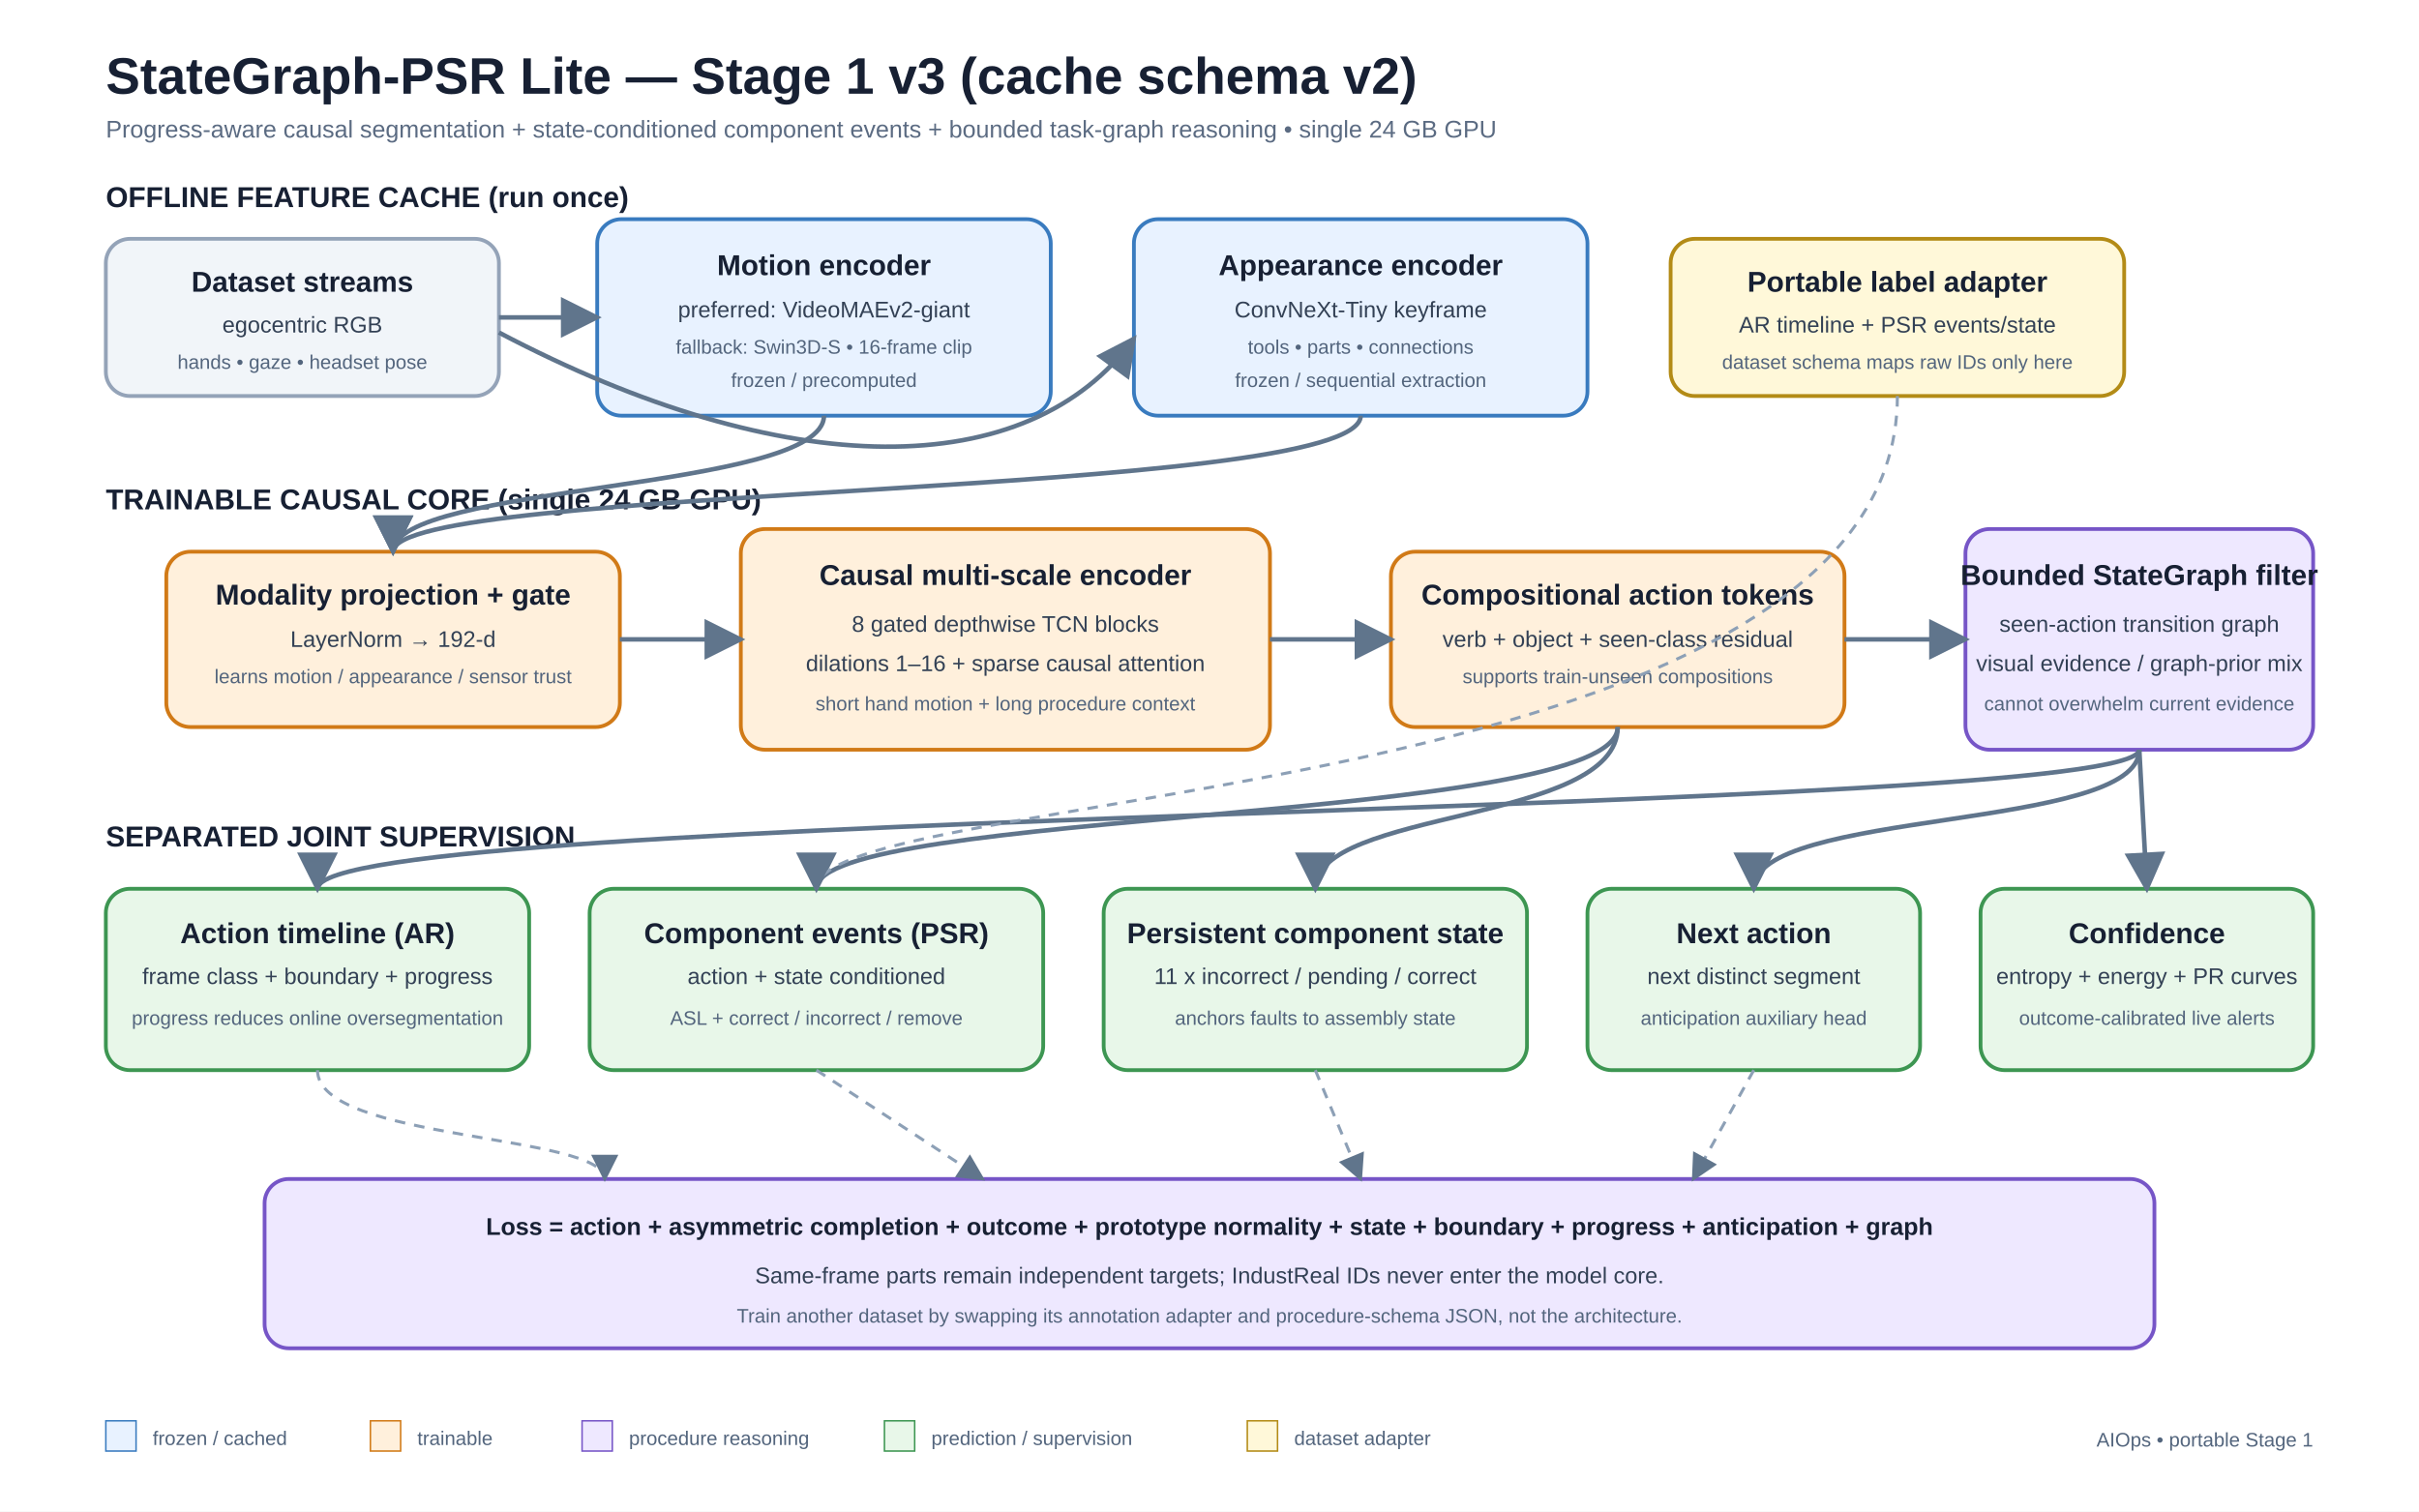
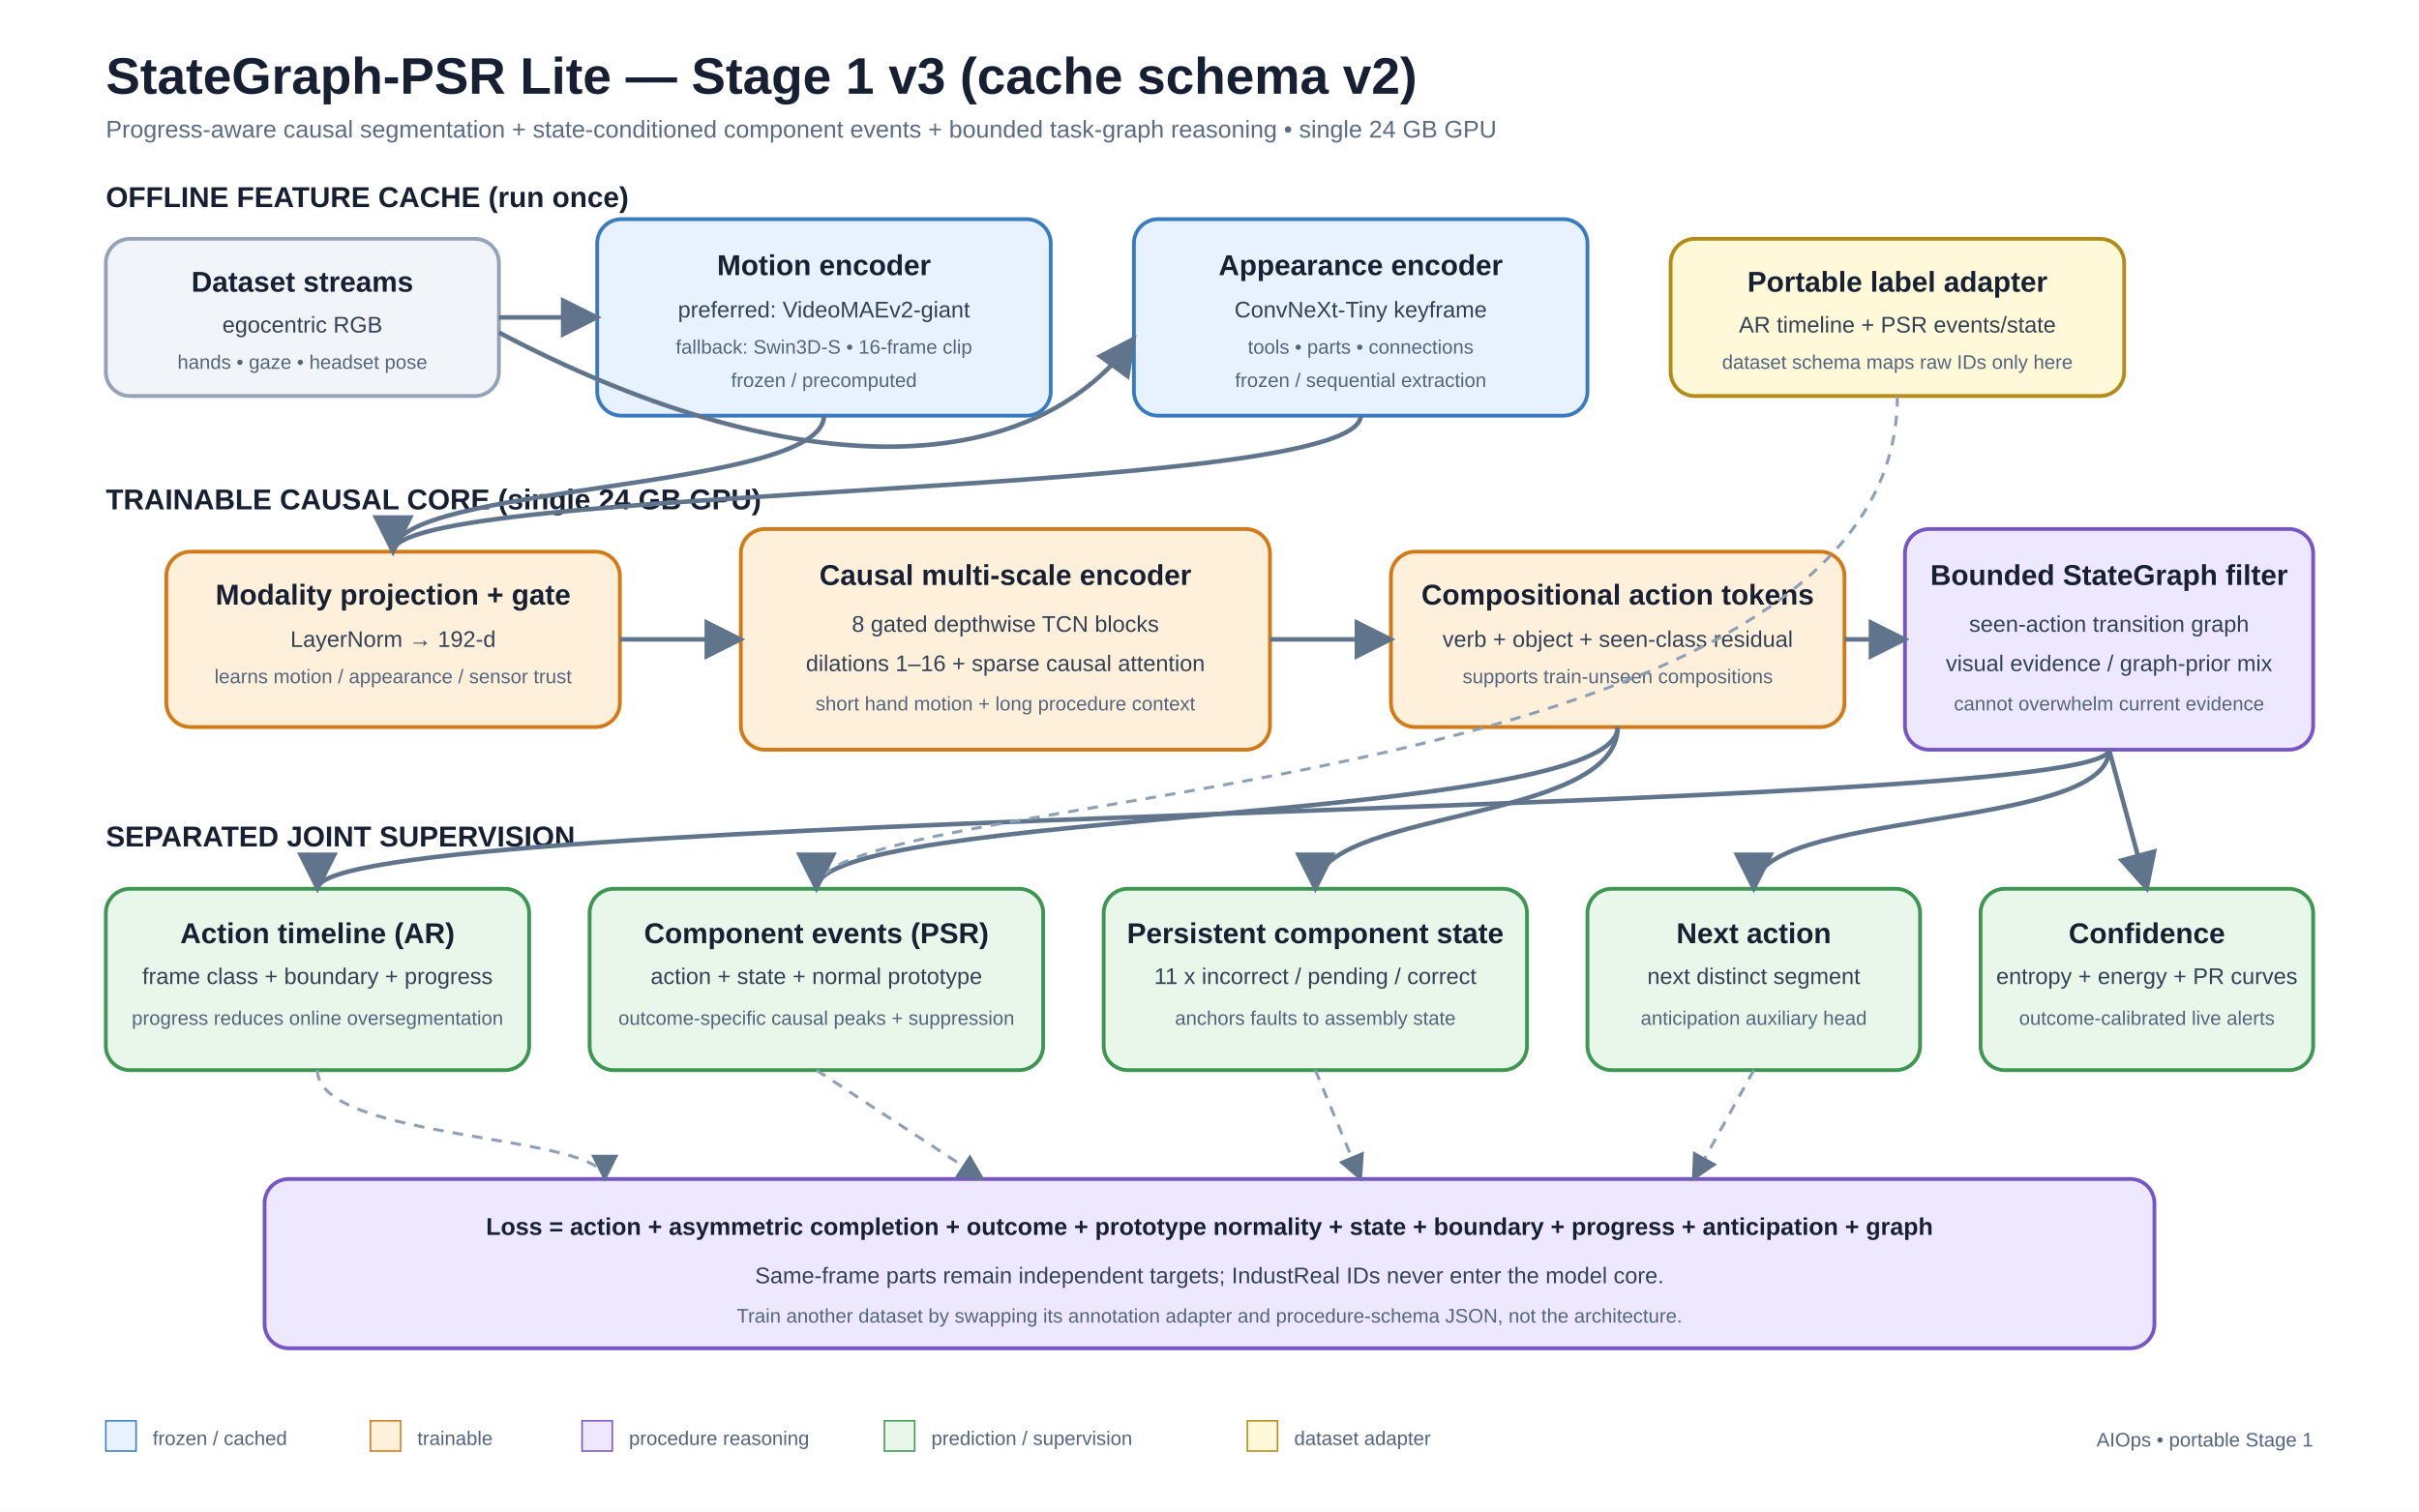
<svg xmlns="http://www.w3.org/2000/svg" width="1600" height="1000" viewBox="0 0 1600 1000">
  <defs>
    <style>
      .title{font:700 34px Arial,sans-serif;fill:#172033}.sub{font:16px Arial,sans-serif;fill:#5b6b82}
      .h{font:700 19px Arial,sans-serif;fill:#172033}.t{font:15px Arial,sans-serif;fill:#334155}
      .loss{font:700 16px Arial,sans-serif;fill:#172033}.tiny{font:13px Arial,sans-serif;fill:#53657d}
      .box{stroke-width:2.5;rx:16;ry:16}.frozen{fill:#e8f2ff;stroke:#397bbf}
      .train{fill:#fff0dc;stroke:#d17a17}.graph{fill:#eee8ff;stroke:#7655c7}
      .output{fill:#e8f7e9;stroke:#3d9652}.data{fill:#f1f5f9;stroke:#94a3b8}
      .schema{fill:#fff8d9;stroke:#b38b16}.arrow{stroke:#60758c;stroke-width:3;fill:none;marker-end:url(#a)}
      .dash{stroke:#8da0b6;stroke-width:2;stroke-dasharray:7 6;fill:none;marker-end:url(#a)}
    </style>
    <marker id="a" markerWidth="9" markerHeight="9" refX="8" refY="4.5" orient="auto">
      <path d="M0,0 L9,4.5 L0,9 z" fill="#60758c" />
    </marker>
  </defs>
  <rect width="1600" height="1000" fill="#fff" />
  <text x="70" y="62" class="title">StateGraph-PSR Lite — Stage 1 v3 (cache schema v2)</text>
  <text x="70" y="91" class="sub">Progress-aware causal segmentation + state-conditioned component events + bounded task-graph reasoning • single 24 GB GPU</text>
  <text x="70" y="137" class="h">OFFLINE FEATURE CACHE (run once)</text>
  <rect x="70" y="158" width="260" height="104" class="box data" />
  <text x="200" y="193" text-anchor="middle" class="h">Dataset streams</text>
  <text x="200" y="220" text-anchor="middle" class="t">egocentric RGB</text>
  <text x="200" y="244" text-anchor="middle" class="tiny">hands • gaze • headset pose</text>
  <rect x="395" y="145" width="300" height="130" class="box frozen" />
  <text x="545" y="182" text-anchor="middle" class="h">Motion encoder</text>
  <text x="545" y="210" text-anchor="middle" class="t">preferred: VideoMAEv2-giant</text>
  <text x="545" y="234" text-anchor="middle" class="tiny">fallback: Swin3D-S • 16-frame clip</text>
  <text x="545" y="256" text-anchor="middle" class="tiny">frozen / precomputed</text>
  <rect x="750" y="145" width="300" height="130" class="box frozen" />
  <text x="900" y="182" text-anchor="middle" class="h">Appearance encoder</text>
  <text x="900" y="210" text-anchor="middle" class="t">ConvNeXt-Tiny keyframe</text>
  <text x="900" y="234" text-anchor="middle" class="tiny">tools • parts • connections</text>
  <text x="900" y="256" text-anchor="middle" class="tiny">frozen / sequential extraction</text>
  <rect x="1105" y="158" width="300" height="104" class="box schema" />
  <text x="1255" y="193" text-anchor="middle" class="h">Portable label adapter</text>
  <text x="1255" y="220" text-anchor="middle" class="t">AR timeline + PSR events/state</text>
  <text x="1255" y="244" text-anchor="middle" class="tiny">dataset schema maps raw IDs only here</text>
  <path d="M330 210 L395 210" class="arrow" />
  <path d="M330 220 C520 320 680 320 750 224" class="arrow" />
  <text x="70" y="337" class="h">TRAINABLE CAUSAL CORE (single 24 GB GPU)</text>
  <rect x="110" y="365" width="300" height="116" class="box train" />
  <text x="260" y="400" text-anchor="middle" class="h">Modality projection + gate</text>
  <text x="260" y="428" text-anchor="middle" class="t">LayerNorm → 192-d</text>
  <text x="260" y="452" text-anchor="middle" class="tiny">learns motion / appearance / sensor trust</text>
  <path d="M545 275 C545 325 260 320 260 365" class="arrow" />
  <path d="M900 275 C900 330 260 320 260 365" class="arrow" />
  <rect x="490" y="350" width="350" height="146" class="box train" />
  <text x="665" y="387" text-anchor="middle" class="h">Causal multi-scale encoder</text>
  <text x="665" y="418" text-anchor="middle" class="t">8 gated depthwise TCN blocks</text>
  <text x="665" y="444" text-anchor="middle" class="t">dilations 1–16 + sparse causal attention</text>
  <text x="665" y="470" text-anchor="middle" class="tiny">short hand motion + long procedure context</text>
  <path d="M410 423 L490 423" class="arrow" />
  <rect x="920" y="365" width="300" height="116" class="box train" />
  <text x="1070" y="400" text-anchor="middle" class="h">Compositional action tokens</text>
  <text x="1070" y="428" text-anchor="middle" class="t">verb + object + seen-class residual</text>
  <text x="1070" y="452" text-anchor="middle" class="tiny">supports train-unseen compositions</text>
  <path d="M840 423 L920 423" class="arrow" />
-   <rect x="1300" y="350" width="230" height="146" class="box graph" />
-   <text x="1415" y="387" text-anchor="middle" class="h">Bounded StateGraph filter</text>
-   <text x="1415" y="418" text-anchor="middle" class="t">seen-action transition graph</text>
-   <text x="1415" y="444" text-anchor="middle" class="t">visual evidence / graph-prior mix</text>
-   <text x="1415" y="470" text-anchor="middle" class="tiny">cannot overwhelm current evidence</text>
-   <path d="M1220 423 L1300 423" class="arrow" />
+   <rect x="1260" y="350" width="270" height="146" class="box graph" />
+   <text x="1395" y="387" text-anchor="middle" class="h">Bounded StateGraph filter</text>
+   <text x="1395" y="418" text-anchor="middle" class="t">seen-action transition graph</text>
+   <text x="1395" y="444" text-anchor="middle" class="t">visual evidence / graph-prior mix</text>
+   <text x="1395" y="470" text-anchor="middle" class="tiny">cannot overwhelm current evidence</text>
+   <path d="M1220 423 L1260 423" class="arrow" />
  <text x="70" y="560" class="h">SEPARATED JOINT SUPERVISION</text>
  <rect x="70" y="588" width="280" height="120" class="box output" />
  <text x="210" y="624" text-anchor="middle" class="h">Action timeline (AR)</text>
  <text x="210" y="651" text-anchor="middle" class="t">frame class + boundary + progress</text>
  <text x="210" y="678" text-anchor="middle" class="tiny">progress reduces online oversegmentation</text>
  <rect x="390" y="588" width="300" height="120" class="box output" />
  <text x="540" y="624" text-anchor="middle" class="h">Component events (PSR)</text>
-   <text x="540" y="651" text-anchor="middle" class="t">action + state conditioned</text>
-   <text x="540" y="678" text-anchor="middle" class="tiny">ASL + correct / incorrect / remove</text>
+   <text x="540" y="651" text-anchor="middle" class="t">action + state + normal prototype</text>
+   <text x="540" y="678" text-anchor="middle" class="tiny">outcome-specific causal peaks + suppression</text>
  <rect x="730" y="588" width="280" height="120" class="box output" />
  <text x="870" y="624" text-anchor="middle" class="h">Persistent component state</text>
  <text x="870" y="651" text-anchor="middle" class="t">11 x incorrect / pending / correct</text>
  <text x="870" y="678" text-anchor="middle" class="tiny">anchors faults to assembly state</text>
  <rect x="1050" y="588" width="220" height="120" class="box output" />
  <text x="1160" y="624" text-anchor="middle" class="h">Next action</text>
  <text x="1160" y="651" text-anchor="middle" class="t">next distinct segment</text>
  <text x="1160" y="678" text-anchor="middle" class="tiny">anticipation auxiliary head</text>
  <rect x="1310" y="588" width="220" height="120" class="box output" />
  <text x="1420" y="624" text-anchor="middle" class="h">Confidence</text>
  <text x="1420" y="651" text-anchor="middle" class="t">entropy + energy + PR curves</text>
  <text x="1420" y="678" text-anchor="middle" class="tiny">outcome-calibrated live alerts</text>
-   <path d="M1415 496 C1415 540 210 535 210 588" class="arrow" />
+   <path d="M1395 496 C1395 540 210 535 210 588" class="arrow" />
  <path d="M1070 481 C1070 545 540 535 540 588" class="arrow" />
  <path d="M1070 481 C1070 545 870 535 870 588" class="arrow" />
-   <path d="M1415 496 C1415 550 1160 535 1160 588" class="arrow" />
-   <path d="M1415 496 L1420 588" class="arrow" />
+   <path d="M1395 496 C1395 550 1160 535 1160 588" class="arrow" />
+   <path d="M1395 496 L1420 588" class="arrow" />
  <path d="M1255 262 C1255 535 540 520 540 588" class="dash" />
  <rect x="175" y="780" width="1250" height="112" class="box graph" />
  <text x="800" y="817" text-anchor="middle" class="loss">Loss = action + asymmetric completion + outcome + prototype normality + state + boundary + progress + anticipation + graph</text>
  <text x="800" y="849" text-anchor="middle" class="t">Same-frame parts remain independent targets; IndustReal IDs never enter the model core.</text>
  <text x="800" y="875" text-anchor="middle" class="tiny">Train another dataset by swapping its annotation adapter and procedure-schema JSON, not the architecture.</text>
  <path d="M210 708 C210 755 400 750 400 780" class="dash" />
  <path d="M540 708 L650 780" class="dash" />
  <path d="M870 708 L900 780" class="dash" />
  <path d="M1160 708 L1120 780" class="dash" />
  <rect x="70" y="940" width="20" height="20" class="frozen" />
  <text x="101" y="956" class="tiny">frozen / cached</text>
  <rect x="245" y="940" width="20" height="20" class="train" />
  <text x="276" y="956" class="tiny">trainable</text>
  <rect x="385" y="940" width="20" height="20" class="graph" />
  <text x="416" y="956" class="tiny">procedure reasoning</text>
  <rect x="585" y="940" width="20" height="20" class="output" />
  <text x="616" y="956" class="tiny">prediction / supervision</text>
  <rect x="825" y="940" width="20" height="20" class="schema" />
  <text x="856" y="956" class="tiny">dataset adapter</text>
  <text x="1530" y="957" text-anchor="end" class="tiny">AIOps • portable Stage 1</text>
</svg>
